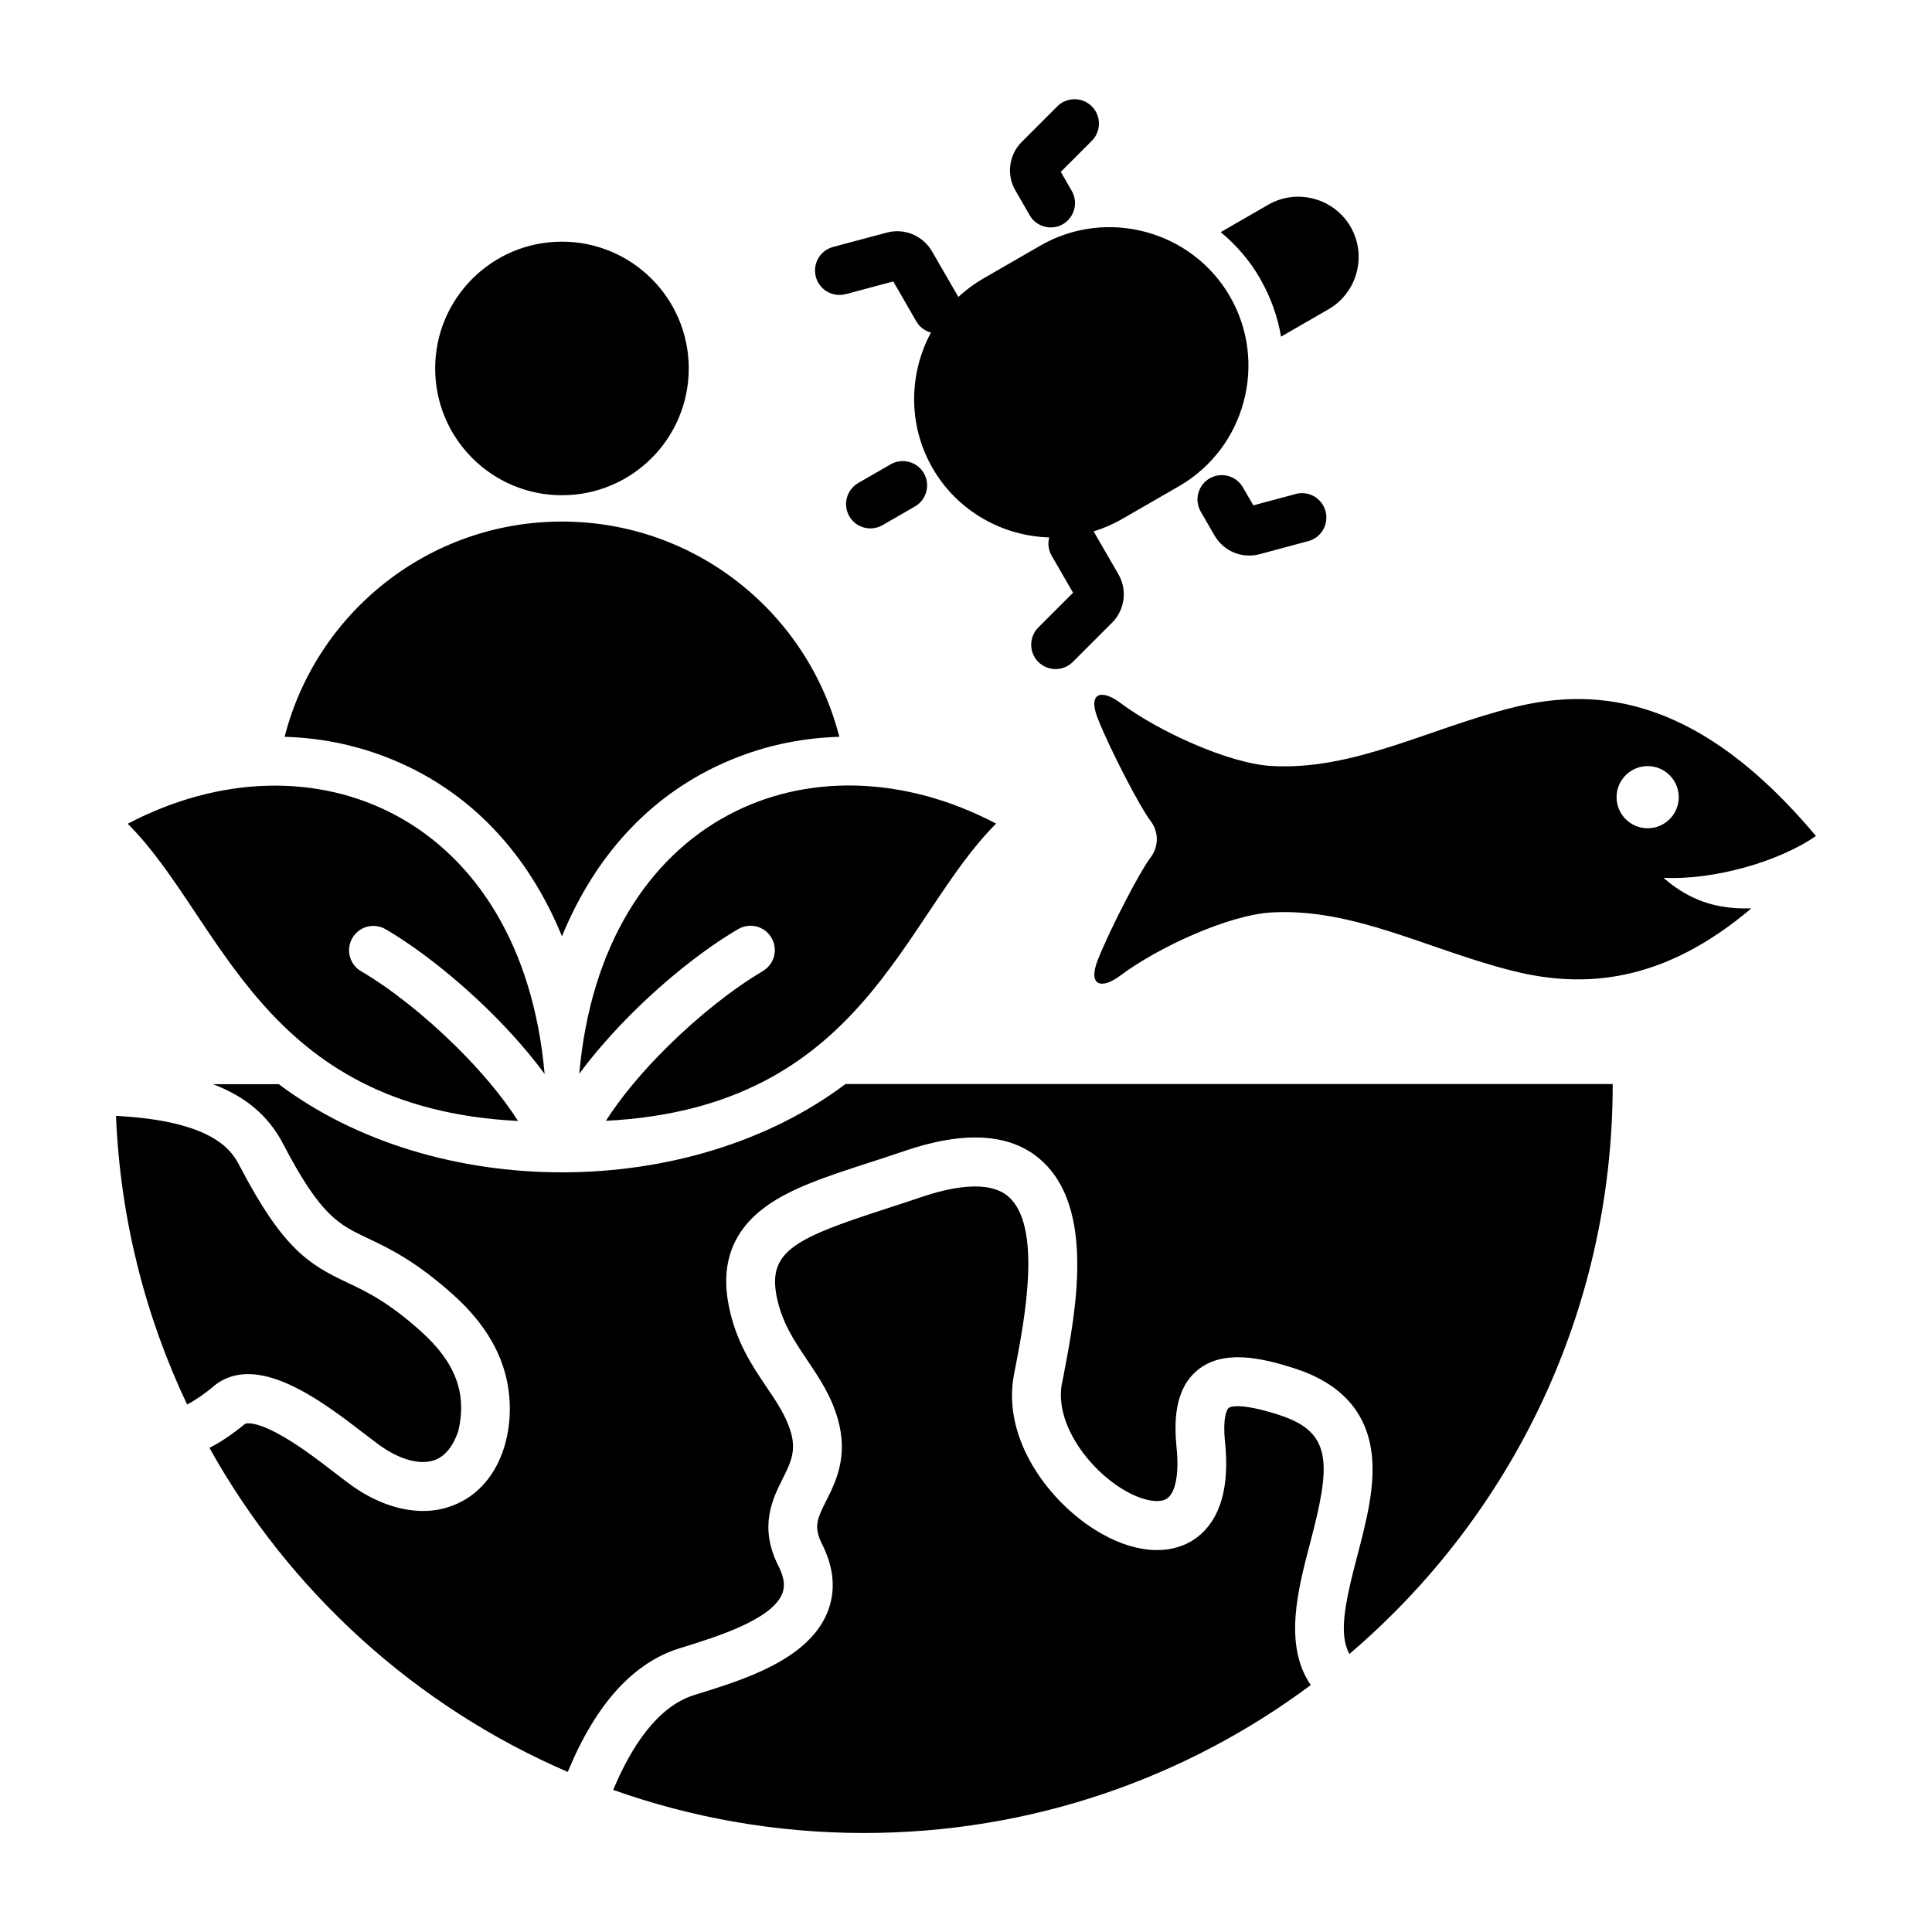
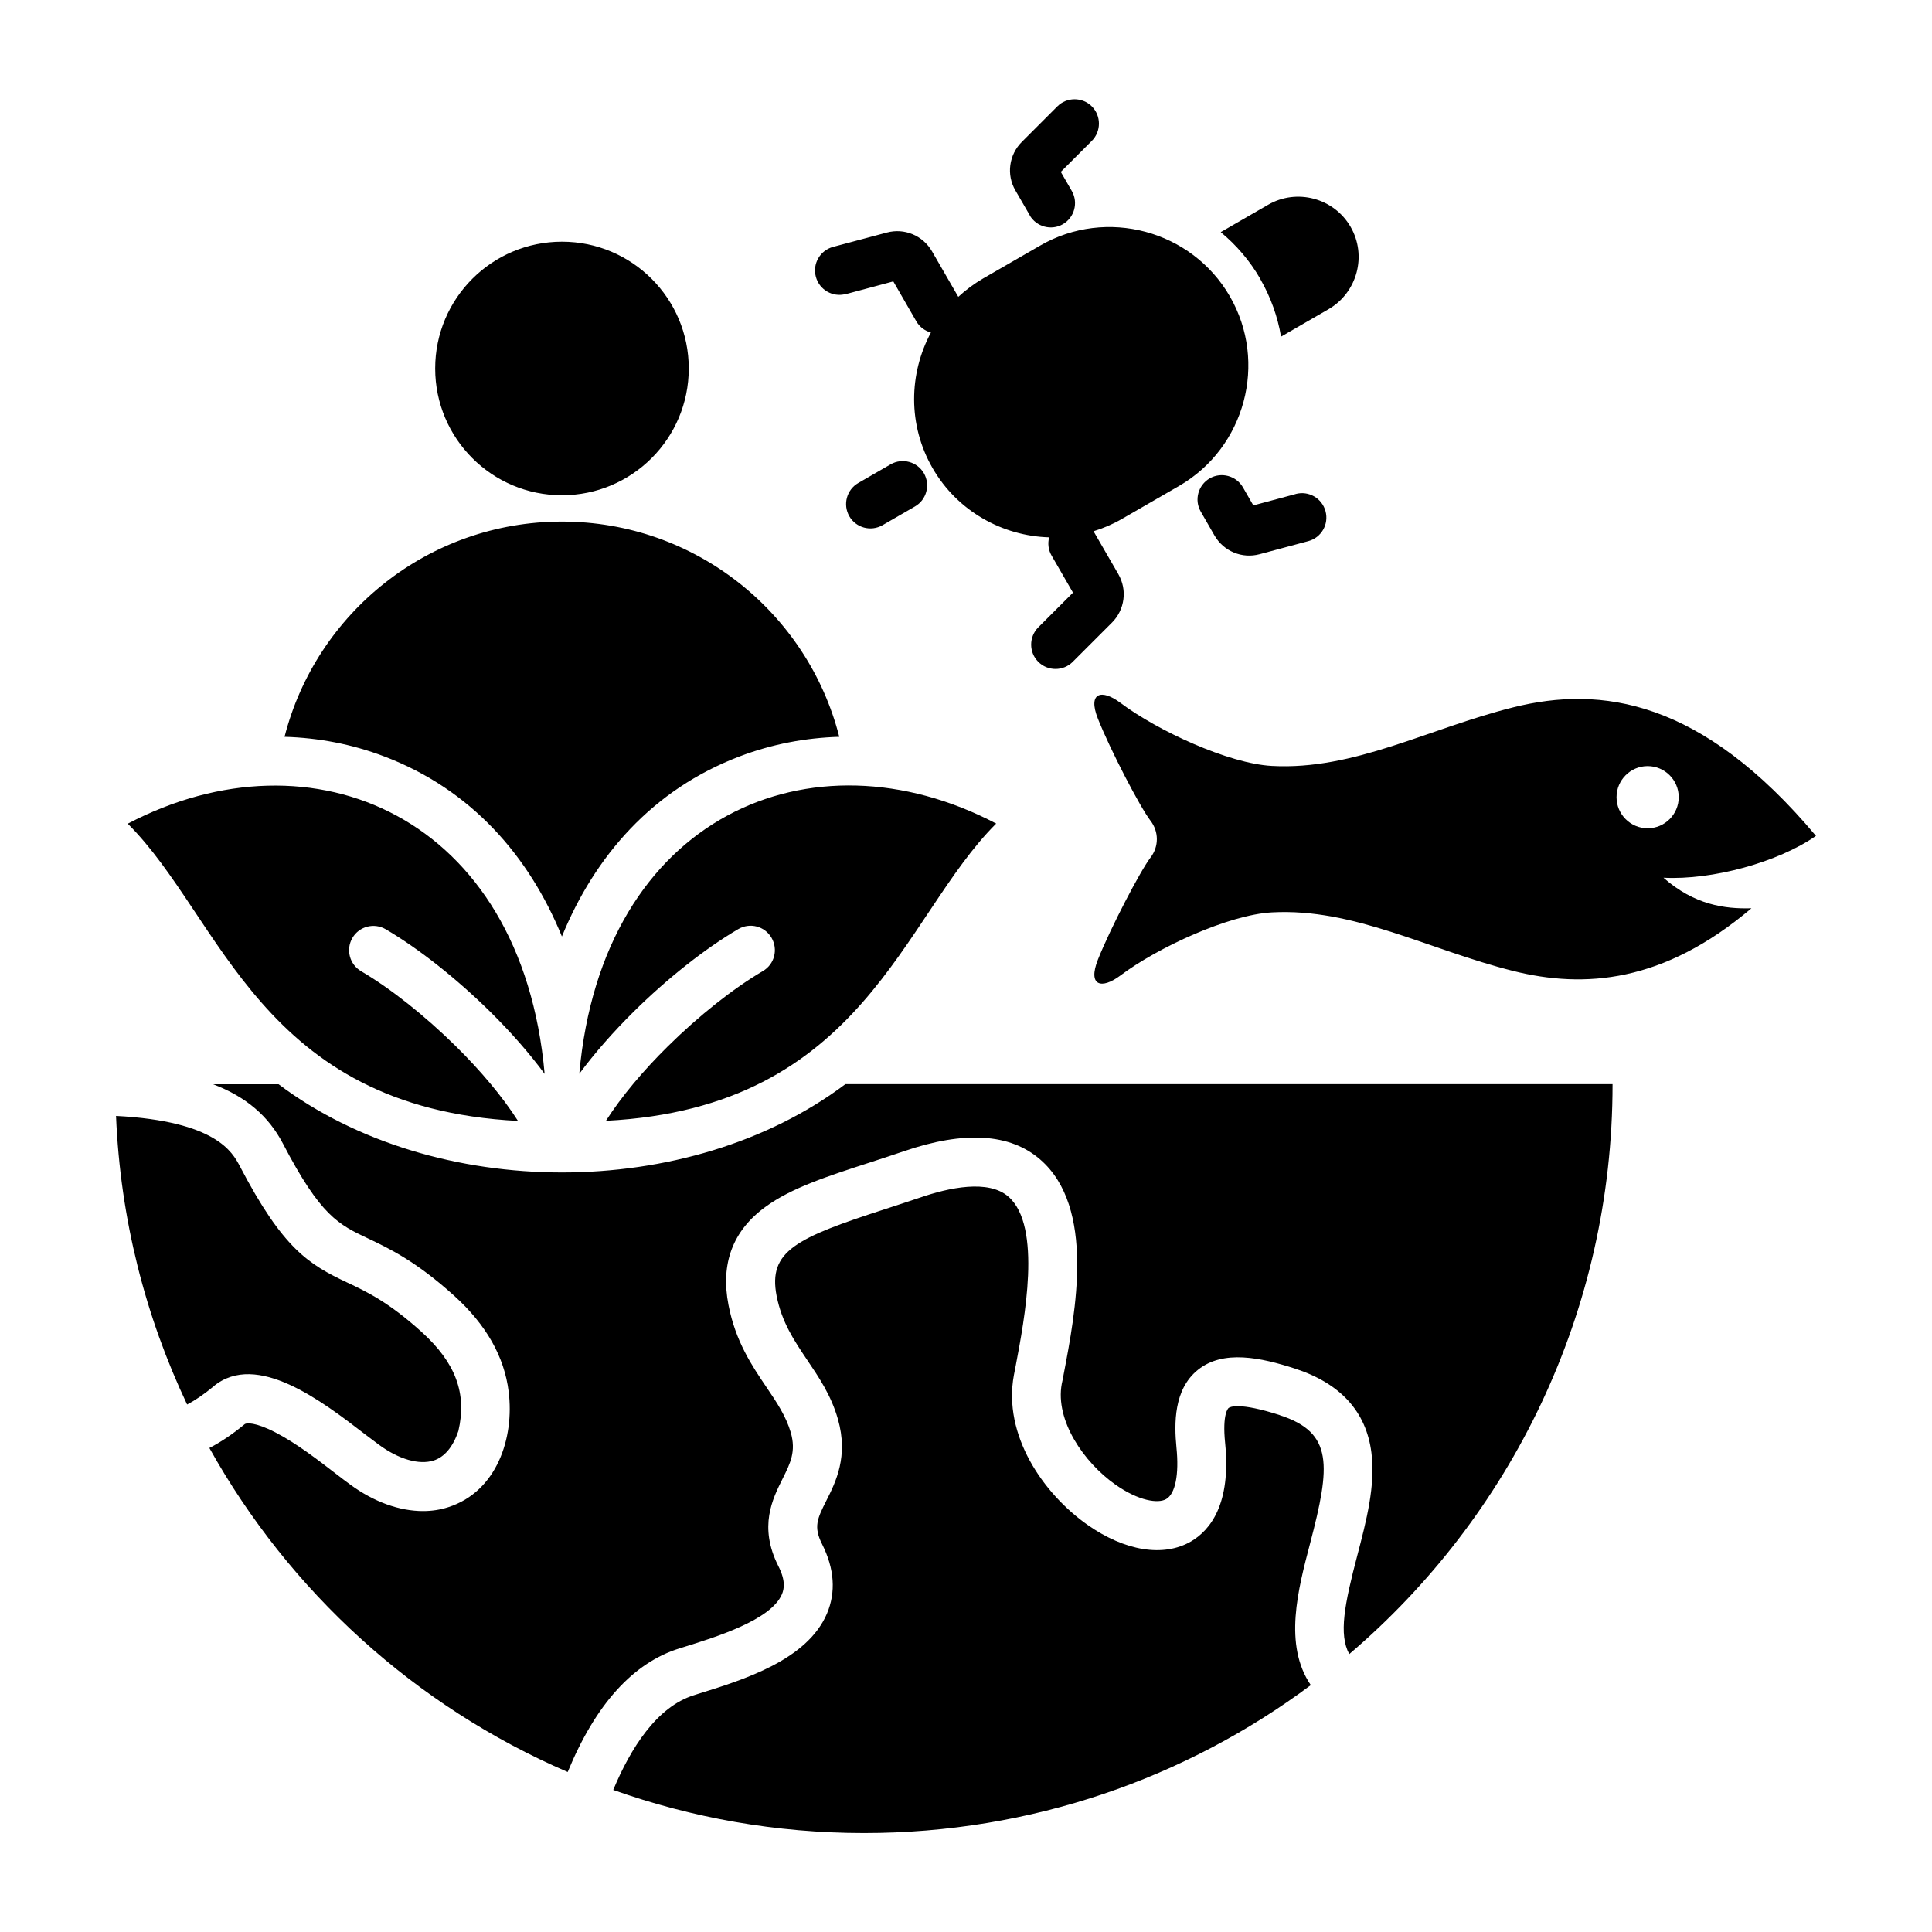
- <svg xmlns="http://www.w3.org/2000/svg" version="1.1" viewBox="0 0 1200 1200" width="150pt" height="150pt">
-   <path d="m132.66 861.1c-5.953 4.922-11.438 8.672-16.453 11.25-25.922-54.703-41.531-115.31-44.156-179.26 62.203 3.234 72.328 22.641 76.828 31.125 26.859 51.469 42.844 61.078 66.75 72.375 12.141 5.719 25.781 12.234 46.172 30.656 21.188 19.172 28.312 38.203 22.875 61.594-3.422 9.984-8.672 16.125-15.375 18.281-9 2.859-21.609-0.75-33.844-9.703-2.391-1.781-5.344-3.984-8.578-6.469-26.859-20.672-67.453-51.938-94.219-29.953zm662.26 17.859c-25.359-8.156-31.031-5.109-31.875-4.406-0.094 0.141-3.984 3.422-2.109 21.703 3.844 38.016-9.375 54.188-21.188 61.125-17.016 9.891-41.062 6.047-64.359-10.359-27.703-19.547-52.547-55.828-45.656-92.906 0.328-1.875 0.75-3.891 1.172-6 5.344-28.078 16.594-86.578-4.594-104.91-12.422-10.828-36.891-5.625-55.031 0.656-7.547 2.531-14.625 4.875-21.609 7.125-55.266 17.906-72.703 26.062-67.359 53.859 3.234 16.453 10.875 27.75 18.891 39.703 7.312 10.828 14.953 22.031 19.219 36.938 6.562 23.109-1.359 39-7.219 50.625-5.531 11.062-8.062 16.125-2.625 26.906 7.734 15.328 8.672 29.859 3.047 43.172-12.328 28.875-51.609 41.062-80.297 49.969l-2.203 0.703c-23.297 7.219-39.516 33.141-50.25 58.875 48.703 17.297 101.11 26.766 155.76 26.766 104.02 0 200.06-34.172 277.5-91.875-17.062-25.031-7.969-59.391-0.422-88.125 12.656-48.141 14.531-68.766-18.797-79.5zm-621.94-205.55h-40.688c20.531 7.781 34.547 19.875 43.406 36.797 23.484 45.094 34.594 50.344 52.969 59.016 13.266 6.281 29.766 14.156 53.484 35.578 19.875 17.953 31.172 37.922 33.844 59.578 3.609 28.641-7.266 62.016-37.547 71.719-5.016 1.594-10.219 2.391-15.656 2.391-14.625 0-30.516-5.672-45.234-16.453-2.625-1.922-5.766-4.266-9.188-6.938-10.219-7.875-24.234-18.703-37.078-25.359-12.844-6.703-18.375-6-19.219-5.25-7.734 6.375-15 11.25-21.984 14.812 49.734 89.297 128.02 160.5 222.56 201.28 17.297-42.047 40.641-67.828 69.375-76.781l2.297-0.703c20.344-6.328 54.609-16.922 61.406-32.906 1.266-3.094 2.531-8.25-2.297-17.672-12.234-24.328-3.562-41.531 2.719-54.094 4.922-9.844 8.438-16.969 5.109-28.734-3.047-10.266-8.672-18.656-15.234-28.312-9-13.312-19.125-28.359-23.484-50.906-5.016-25.734 2.719-46.219 22.969-60.938 16.078-11.812 38.766-19.078 64.875-27.562 6.797-2.203 13.875-4.5 21-6.938 37.5-12.891 66.141-11.156 84.797 5.156 34.359 29.766 21.938 94.734 14.531 133.5-0.328 2.062-0.75 4.031-1.172 5.859-4.172 22.688 13.594 48.656 33.328 62.531 14.625 10.266 26.625 11.859 31.547 8.953 5.625-3.281 8.062-15.188 6.375-31.875-1.453-14.953-1.781-36.234 13.266-48.328 15.75-12.75 39.281-7.594 60.188-0.844 28.312 9.141 44.391 26.719 47.625 52.219 2.625 20.297-3.141 42.422-8.766 63.891-7.969 30.234-11.625 49.031-4.969 61.219 100.08-85.312 163.55-212.26 163.55-354h-476.53c-97.219 73.125-254.9 73.125-352.13 0zm176.06-91.828c20.344-49.781 56.203-91.219 110.3-111.75 20.203-7.688 41.062-11.578 61.969-12.188-19.594-76.875-89.297-133.69-172.26-133.69-82.969 0-152.68 56.859-172.26 133.69 20.906 0.609 41.766 4.5 61.969 12.188 54.094 20.531 89.953 61.969 110.3 111.75zm0-273.98c43.5 0 78.75-35.25 78.75-78.75s-35.25-78.75-78.75-78.75-78.75 35.25-78.75 78.75 35.25 78.75 78.75 78.75zm199.08 18.609 20.156-11.625c7.219-4.172 9.703-13.406 5.578-20.625-4.172-7.219-13.406-9.703-20.625-5.578l-20.156 11.625c-7.219 4.172-9.703 13.406-5.578 20.625 4.172 7.219 13.406 9.703 20.625 5.578zm256.64-19.359-26.297 7.031-6.469-11.203c-4.172-7.219-13.406-9.703-20.625-5.578-7.219 4.172-9.75 13.406-5.578 20.625l8.531 14.812c2.859 4.922 7.125 8.578 12.094 10.641s10.547 2.484 15.984 1.031l30.188-8.109c8.109-2.156 12.891-10.453 10.734-18.562s-10.453-12.891-18.562-10.734zm-165.24-173.16c4.172 7.219 13.406 9.703 20.625 5.578 7.219-4.172 9.703-13.406 5.578-20.625l-6.844-11.906 19.266-19.266c5.906-5.906 5.906-15.516 0-21.422s-15.516-5.906-21.422 0l-22.125 22.125c-3.984 3.984-6.375 9.047-7.078 14.438-0.703 5.297 0.328 10.781 3.141 15.656l8.906 15.422zm143.26 39.609c6.562 11.391 10.828 23.531 12.891 35.812l29.484-17.016c17.859-10.312 24.047-33.328 13.734-51.188s-33.328-24.047-51.188-13.734l-29.484 17.016c9.609 7.922 18.047 17.672 24.609 29.062zm304.97 390.94c-54.656 46.312-103.78 49.875-147.89 38.859-52.781-13.219-98.812-39.188-149.9-36.375-26.859 1.453-70.969 21.844-94.125 39.234-11.531 8.672-20.438 6.609-13.922-9.891 7.828-19.688 26.344-55.172 32.672-63.375 5.25-6.797 5.25-16.078 0-22.875-6.328-8.203-24.844-43.688-32.672-63.375-6.562-16.453 2.391-18.516 13.922-9.891 23.109 17.391 67.266 37.781 94.125 39.234 51.094 2.812 97.125-23.203 149.9-36.375 54.656-13.688 117.05-4.875 188.06 79.828-23.578 16.406-64.406 27.562-94.734 25.969 19.172 16.875 38.109 19.453 54.609 18.984zm-64.359-49.781c10.641 0 19.312-8.672 19.312-19.312s-8.672-19.312-19.312-19.312-19.312 8.672-19.312 19.312 8.672 19.312 19.312 19.312zm-497.95-331.78 29.391-7.875 14.297 24.797c2.062 3.562 5.391 5.953 9.094 6.984-13.734 25.5-14.438 57.375 1.031 84.188s43.453 42.188 72.422 43.031c-0.938 3.703-0.562 7.734 1.5 11.297l13.312 23.062-21.562 21.562c-5.906 5.906-5.906 15.516 0 21.422s15.516 5.906 21.422 0l24.375-24.375c3.891-3.891 6.375-8.953 7.078-14.438 0.703-5.297-0.328-10.781-3.141-15.656l-15.375-26.578v-0.047c6.047-1.875 12-4.406 17.672-7.688l35.438-20.438c41.062-23.719 55.266-76.734 31.547-117.8s-76.734-55.266-117.8-31.547l-35.438 20.438c-5.672 3.281-10.828 7.172-15.469 11.438v-0.047l-16.359-28.312c-2.719-4.688-7.078-8.531-12.094-10.594-4.969-2.062-10.547-2.484-15.984-1.031l-33.328 8.906c-8.109 2.156-12.891 10.453-10.734 18.562s10.453 12.891 18.562 10.734zm-51.656 420.52c-18.281 10.734-39.703 27.656-59.109 46.828-15 14.812-28.594 30.844-38.344 46.125 160.22-8.156 183.74-126.19 242.39-184.6-114.56-60.141-244.69-4.781-258.94 155.39 9.703-13.125 21.328-26.25 33.703-38.531 21.047-20.812 44.625-39.375 65.016-51.328 7.219-4.219 16.453-1.828 20.672 5.391s1.828 16.453-5.391 20.672zm-152.06 93c-9.75-15.281-23.344-31.312-38.344-46.125-19.406-19.172-40.828-36.141-59.109-46.828-7.219-4.219-9.609-13.453-5.391-20.672s13.453-9.609 20.672-5.391c20.391 11.953 43.969 30.562 65.016 51.328 12.375 12.234 24 25.359 33.703 38.531-14.25-160.22-144.37-215.53-258.94-155.39 58.641 58.406 82.125 176.44 242.39 184.6z" />
+ <svg xmlns="http://www.w3.org/2000/svg" version="1.1" width="32" height="32" viewBox="0 0 32 32">
+   <path d="M3.538 22.963c-0.159 0.131-0.305 0.231-0.439 0.3-0.691-1.459-1.107-3.075-1.177-4.78 1.659 0.086 1.929 0.604 2.049 0.83 0.716 1.372 1.143 1.629 1.78 1.93 0.324 0.152 0.688 0.326 1.231 0.817 0.565 0.511 0.755 1.019 0.61 1.643-0.091 0.266-0.231 0.43-0.41 0.488-0.24 0.076-0.576-0.020-0.902-0.259-0.064-0.047-0.143-0.106-0.229-0.172-0.716-0.551-1.799-1.385-2.513-0.799zM21.198 23.439c-0.676-0.218-0.828-0.136-0.85-0.117-0.003 0.004-0.106 0.091-0.056 0.579 0.102 1.014-0.25 1.445-0.565 1.63-0.454 0.264-1.095 0.161-1.716-0.276-0.739-0.521-1.401-1.489-1.218-2.477 0.009-0.050 0.020-0.104 0.031-0.16 0.142-0.749 0.442-2.309-0.122-2.798-0.331-0.289-0.984-0.15-1.467 0.017-0.201 0.067-0.39 0.13-0.576 0.19-1.474 0.477-1.939 0.695-1.796 1.436 0.086 0.439 0.29 0.74 0.504 1.059 0.195 0.289 0.399 0.587 0.512 0.985 0.175 0.616-0.036 1.040-0.193 1.35-0.148 0.295-0.215 0.43-0.070 0.718 0.206 0.409 0.231 0.796 0.081 1.151-0.329 0.77-1.376 1.095-2.141 1.332l-0.059 0.019c-0.621 0.192-1.054 0.884-1.34 1.57 1.299 0.461 2.696 0.714 4.154 0.714 2.774 0 5.335-0.911 7.4-2.45-0.455-0.668-0.212-1.584-0.011-2.35 0.337-1.284 0.387-1.834-0.501-2.12zM4.613 17.958h-1.085c0.548 0.207 0.921 0.53 1.157 0.981 0.626 1.203 0.923 1.343 1.412 1.574 0.354 0.168 0.794 0.378 1.426 0.949 0.53 0.479 0.831 1.011 0.902 1.589 0.096 0.764-0.194 1.654-1.001 1.913-0.134 0.043-0.272 0.064-0.417 0.064-0.39 0-0.814-0.151-1.206-0.439-0.070-0.051-0.154-0.114-0.245-0.185-0.272-0.21-0.646-0.499-0.989-0.676-0.343-0.179-0.49-0.16-0.513-0.14-0.206 0.17-0.4 0.3-0.586 0.395 1.326 2.381 3.414 4.28 5.935 5.367 0.461-1.121 1.084-1.809 1.85-2.047l0.061-0.019c0.543-0.169 1.456-0.451 1.637-0.878 0.034-0.082 0.068-0.22-0.061-0.471-0.326-0.649-0.095-1.108 0.072-1.442 0.131-0.262 0.225-0.453 0.136-0.766-0.081-0.274-0.231-0.497-0.406-0.755-0.24-0.355-0.51-0.756-0.626-1.358-0.134-0.686 0.072-1.233 0.613-1.625 0.429-0.315 1.034-0.509 1.73-0.735 0.181-0.059 0.37-0.12 0.56-0.185 1-0.344 1.764-0.297 2.261 0.137 0.916 0.794 0.585 2.526 0.387 3.56-0.009 0.055-0.020 0.108-0.031 0.156-0.111 0.605 0.363 1.297 0.889 1.668 0.39 0.274 0.71 0.316 0.841 0.239 0.15-0.087 0.215-0.405 0.17-0.85-0.039-0.399-0.047-0.966 0.354-1.289 0.42-0.34 1.047-0.203 1.605-0.023 0.755 0.244 1.184 0.712 1.27 1.393 0.070 0.541-0.084 1.131-0.234 1.704-0.212 0.806-0.31 1.308-0.133 1.633 2.669-2.275 4.361-5.66 4.361-9.44h-12.707c-2.592 1.95-6.797 1.95-9.39 0zM9.308 15.509c0.543-1.328 1.499-2.432 2.941-2.98 0.539-0.205 1.095-0.309 1.652-0.325-0.522-2.050-2.381-3.565-4.594-3.565s-4.071 1.516-4.594 3.565c0.558 0.016 1.114 0.12 1.652 0.325 1.442 0.547 2.399 1.652 2.941 2.98zM9.308 8.203c1.16 0 2.1-0.94 2.1-2.1s-0.94-2.1-2.1-2.1-2.1 0.94-2.1 2.1 0.94 2.1 2.1 2.1zM14.617 8.699l0.537-0.31c0.193-0.111 0.259-0.357 0.149-0.55-0.111-0.192-0.357-0.259-0.55-0.149l-0.537 0.31c-0.193 0.111-0.259 0.357-0.149 0.55 0.111 0.193 0.357 0.259 0.55 0.149zM21.46 8.183l-0.701 0.188-0.172-0.299c-0.111-0.192-0.358-0.259-0.55-0.149-0.192 0.111-0.26 0.357-0.149 0.55l0.227 0.395c0.076 0.131 0.19 0.229 0.323 0.284s0.281 0.066 0.426 0.027l0.805-0.216c0.216-0.057 0.344-0.279 0.286-0.495s-0.279-0.344-0.495-0.286zM17.054 3.565c0.111 0.192 0.358 0.259 0.55 0.149 0.192-0.111 0.259-0.357 0.149-0.55l-0.183-0.317 0.514-0.514c0.157-0.158 0.157-0.414 0-0.571s-0.414-0.157-0.571 0l-0.59 0.59c-0.106 0.106-0.17 0.241-0.189 0.385-0.019 0.141 0.009 0.288 0.084 0.417l0.238 0.411zM20.874 4.621c0.175 0.304 0.289 0.628 0.344 0.955l0.786-0.454c0.476-0.275 0.641-0.889 0.366-1.365s-0.889-0.641-1.365-0.366l-0.786 0.454c0.256 0.211 0.481 0.471 0.656 0.775zM29.007 15.046c-1.457 1.235-2.767 1.33-3.944 1.036-1.407-0.352-2.635-1.045-3.997-0.97-0.716 0.039-1.893 0.582-2.51 1.046-0.308 0.231-0.545 0.176-0.371-0.264 0.209-0.525 0.703-1.471 0.871-1.69 0.14-0.181 0.14-0.429 0-0.61-0.169-0.219-0.663-1.165-0.871-1.69-0.175-0.439 0.064-0.494 0.371-0.264 0.616 0.464 1.794 1.008 2.51 1.046 1.363 0.075 2.59-0.619 3.997-0.97 1.457-0.365 3.121-0.13 5.015 2.129-0.629 0.438-1.718 0.735-2.526 0.693 0.511 0.45 1.016 0.519 1.456 0.506zM27.29 13.719c0.284 0 0.515-0.231 0.515-0.515s-0.231-0.515-0.515-0.515-0.515 0.231-0.515 0.515 0.231 0.515 0.515 0.515zM14.012 4.871l0.784-0.21 0.381 0.661c0.055 0.095 0.144 0.159 0.242 0.186-0.366 0.68-0.385 1.53 0.027 2.245s1.159 1.125 1.931 1.147c-0.025 0.099-0.015 0.206 0.040 0.301l0.355 0.615-0.575 0.575c-0.157 0.158-0.157 0.414 0 0.571s0.414 0.158 0.571 0l0.65-0.65c0.104-0.104 0.17-0.239 0.189-0.385 0.019-0.141-0.009-0.287-0.084-0.418l-0.41-0.709v-0.001c0.161-0.050 0.32-0.117 0.471-0.205l0.945-0.545c1.095-0.633 1.474-2.046 0.841-3.141s-2.046-1.474-3.141-0.841l-0.945 0.545c-0.151 0.088-0.289 0.191-0.412 0.305v-0.001l-0.436-0.755c-0.072-0.125-0.189-0.228-0.322-0.282-0.133-0.055-0.281-0.066-0.426-0.027l-0.889 0.237c-0.216 0.058-0.344 0.279-0.286 0.495s0.279 0.344 0.495 0.286zM12.634 16.085c-0.488 0.286-1.059 0.738-1.576 1.249-0.4 0.395-0.762 0.823-1.022 1.23 4.273-0.218 4.9-3.365 6.464-4.923-3.055-1.604-6.525-0.127-6.905 4.144 0.259-0.35 0.569-0.7 0.899-1.027 0.561-0.555 1.19-1.050 1.734-1.369 0.193-0.113 0.439-0.049 0.551 0.144s0.049 0.439-0.144 0.551zM8.579 18.565c-0.26-0.407-0.623-0.835-1.022-1.23-0.518-0.511-1.089-0.964-1.576-1.249-0.192-0.113-0.256-0.359-0.144-0.551s0.359-0.256 0.551-0.144c0.544 0.319 1.173 0.815 1.734 1.369 0.33 0.326 0.64 0.676 0.899 1.027-0.38-4.273-3.85-5.747-6.905-4.144 1.564 1.557 2.19 4.705 6.464 4.923z" />
</svg>
